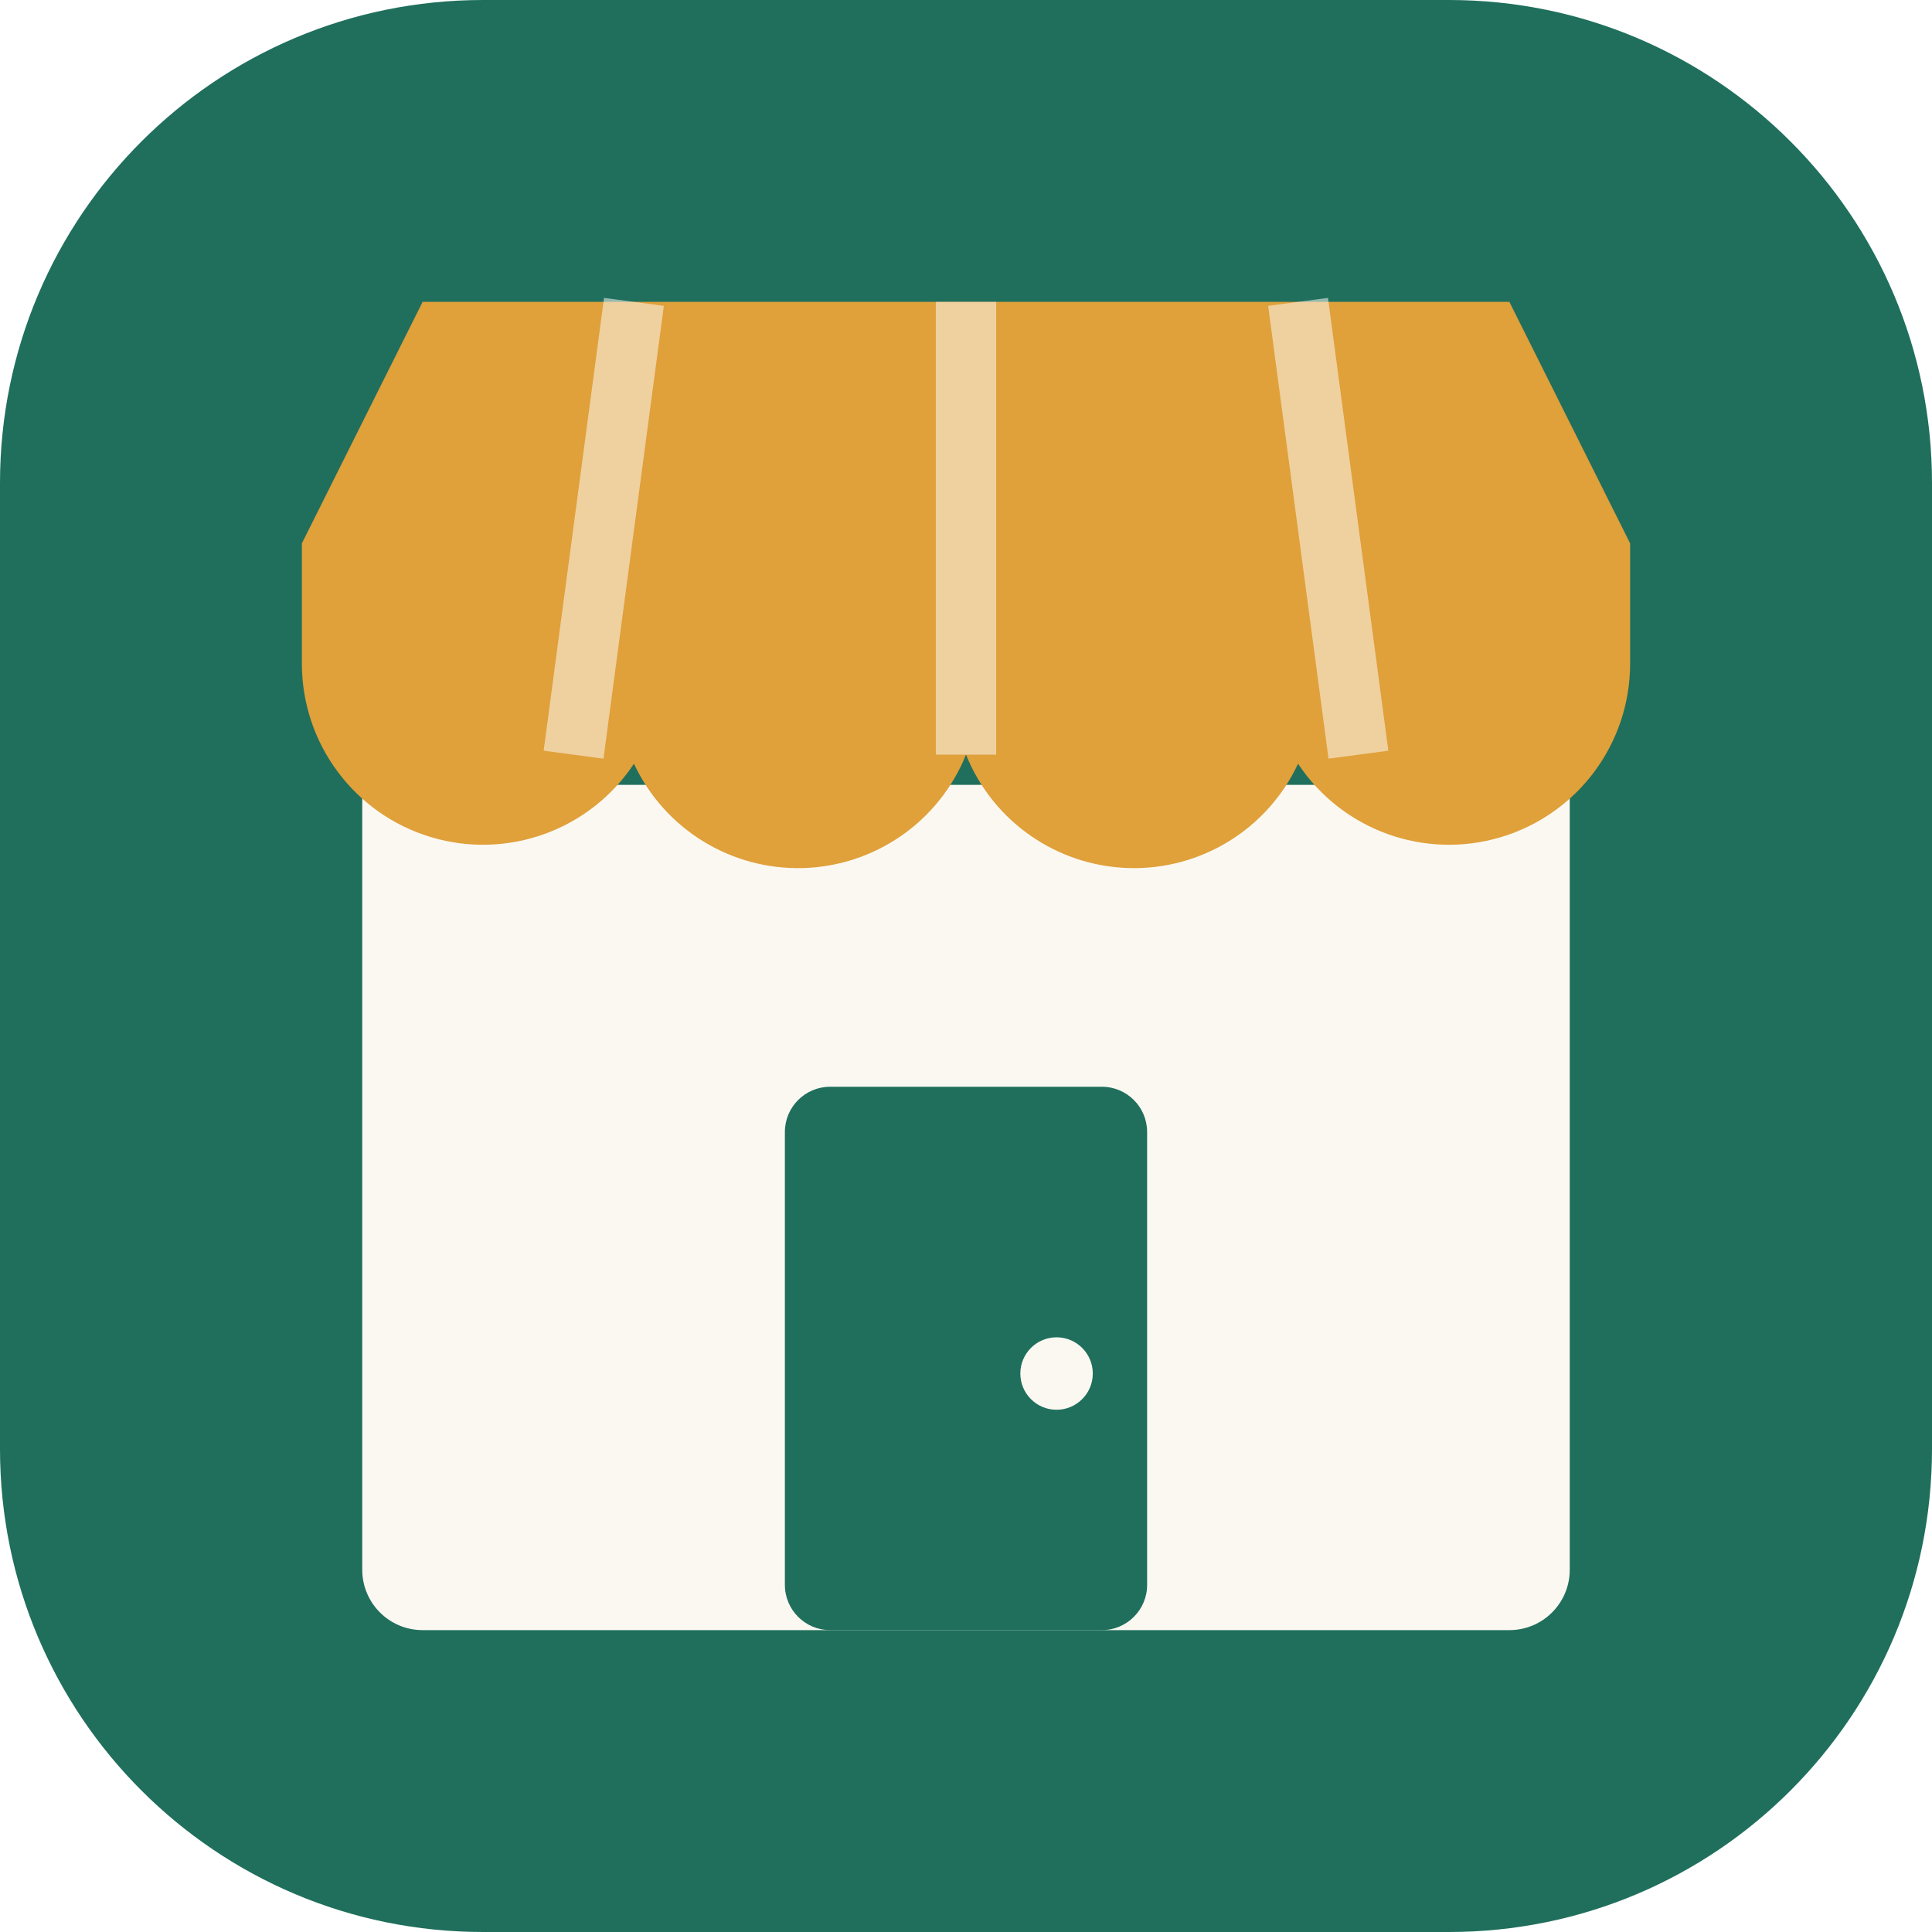
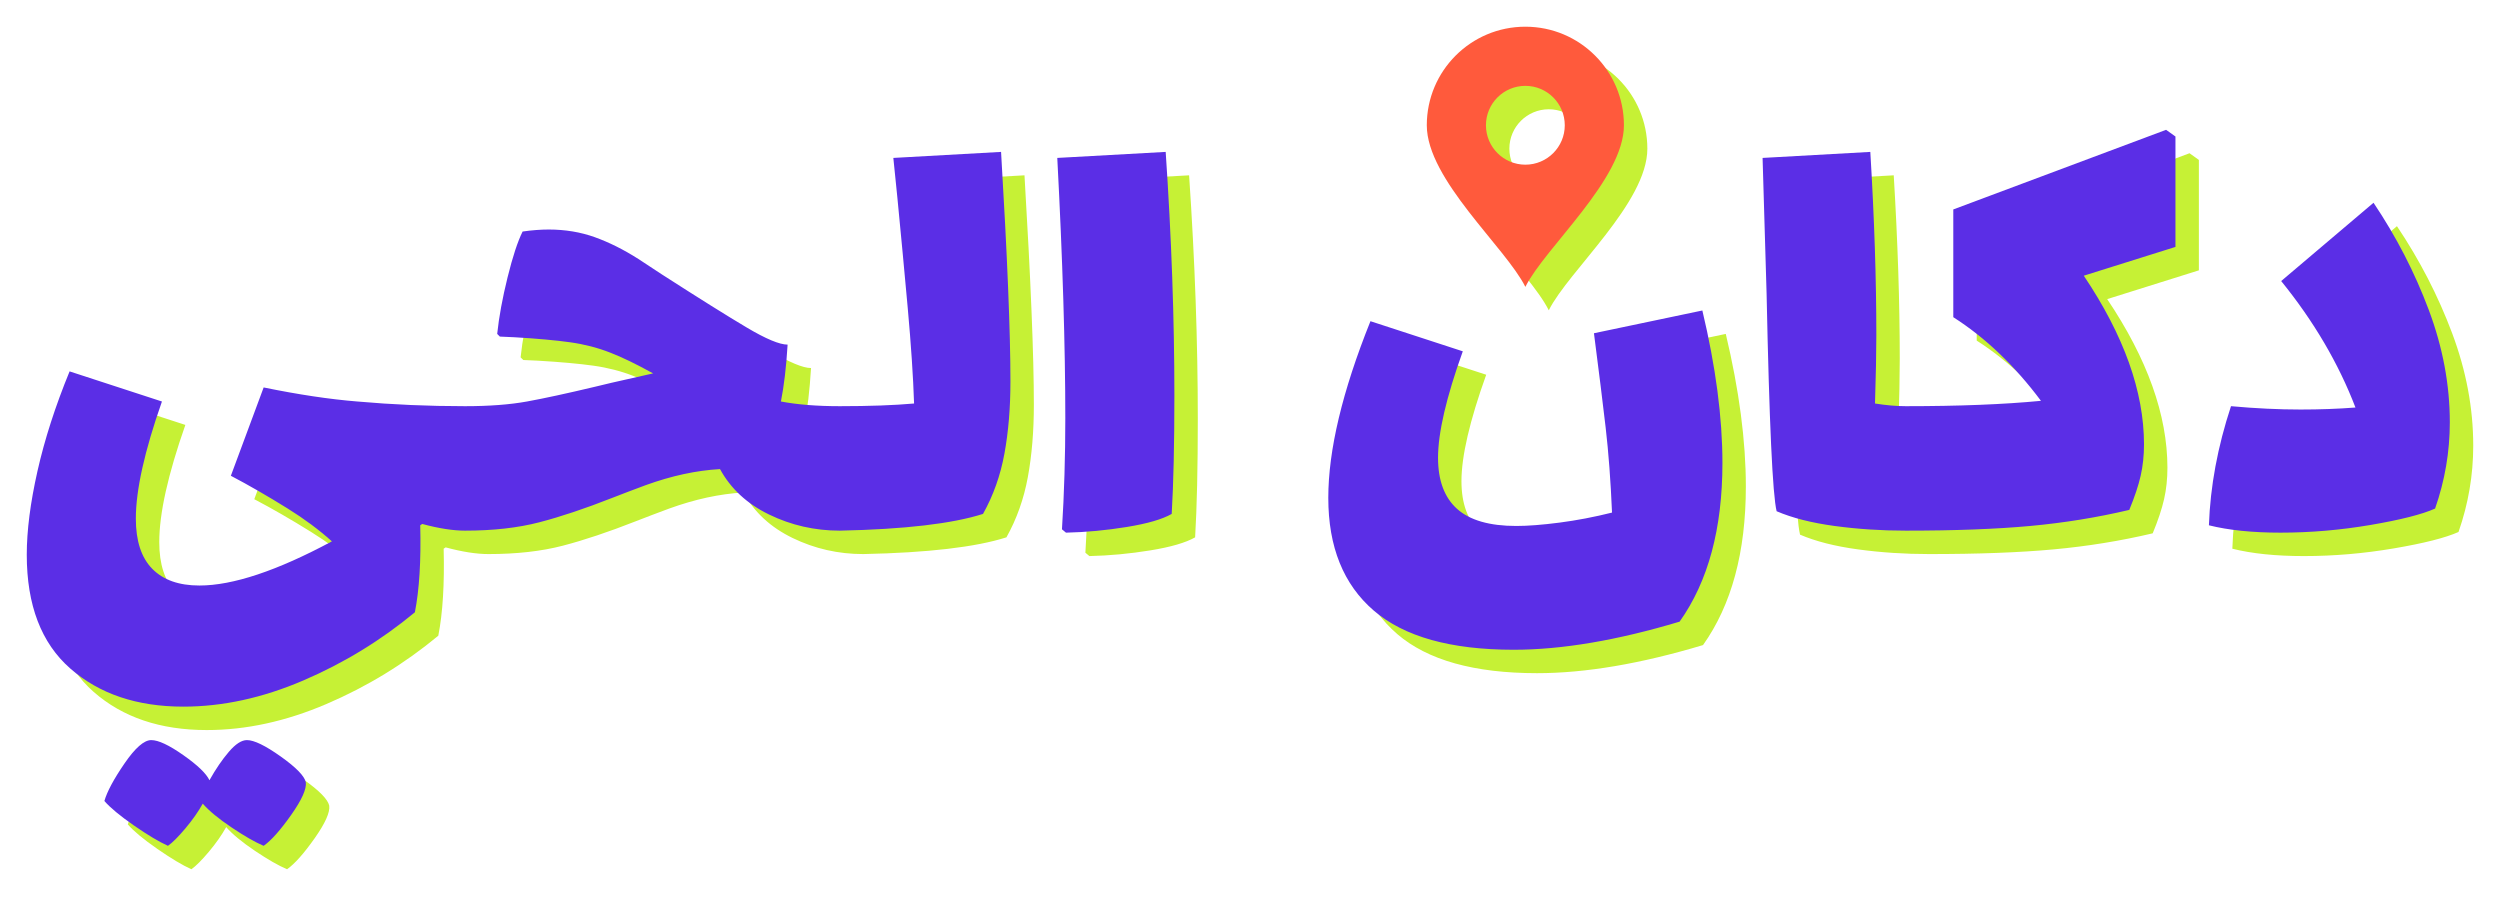
- <svg xmlns="http://www.w3.org/2000/svg" viewBox="0 0 64 64">
-   <rect width="64" height="64" rx="16" fill="#1f6f5c" />
-   <path d="M12 26h40v26a2 2 0 0 1-2 2H14a2 2 0 0 1-2-2z" fill="#fbf8f2" />
-   <path d="M10 18l4-8h36l4 8v4a6 6 0 0 1-11 3.3A6 6 0 0 1 32 25a6 6 0 0 1-11 .3A6 6 0 0 1 10 22z" fill="#e0a03a" />
-   <path d="M21 10l-2 15M32 10v15M43 10l2 15" stroke="#fbf8f2" stroke-width="2" opacity=".55" />
-   <rect x="26" y="36" width="12" height="18" rx="1.5" fill="#1f6f5c" />
-   <circle cx="35" cy="45.5" r="1.2" fill="#fbf8f2" />
+ <svg xmlns="http://www.w3.org/2000/svg" viewBox="-10 -793 3736 1339" role="img" aria-label="دكان الحي">
+   <g fill="#c6f135" transform="translate(35 35)">
+     <path d="M712 -93Q712 -45 706.0 -22.5Q700 0 685 0Q658 0 621 -10L618 -8Q620 71 610 122Q534 185 443.0 224.0Q352 263 264 263Q160 263 95.0 206.0Q30 149 30 36Q30 -18 46.0 -89.0Q62 -160 94 -238L232 -193Q193 -82 193 -18Q193 32 217.5 57.0Q242 82 288 82Q363 82 486 16Q457 -10 420 -33Q375 -61 335 -82L384 -214Q462 -198 524 -193Q603 -186 685 -186Q701 -186 706.5 -163.0Q712 -140 712 -93ZM384 471Q365 463 336.0 443.5Q307 424 293 408Q283 426 267.0 445.0Q251 464 241 471Q221 462 190.0 440.5Q159 419 146 404Q152 383 176.0 348.0Q200 313 216 313Q232 313 264.0 335.5Q296 358 303 373Q317 348 332.0 330.5Q347 313 359 313Q375 313 409.5 337.5Q444 362 447 376Q449 391 425.0 425.0Q401 459 384 471Z M1272 -93Q1272 -45 1266.0 -22.5Q1260 0 1245 0Q1189 0 1139.5 -24.0Q1090 -48 1066 -92Q1013 -89 955 -68Q928 -58 905 -49Q844 -25 796.0 -12.5Q748 0 685 0Q670 0 664.0 -22.5Q658 -45 658 -93Q658 -140 663.5 -163.0Q669 -186 685 -186Q739 -186 777.5 -193.0Q816 -200 879 -215L904 -221L966 -235Q928 -256 902 -266Q874 -277 842.0 -281.5Q810 -286 759 -289L737 -290L733 -294Q737 -332 748.5 -378.5Q760 -425 771 -447Q792 -450 810 -450Q847 -450 879.0 -438.5Q911 -427 944 -406L979 -383Q1063 -329 1106.0 -303.5Q1149 -278 1167 -278Q1164 -228 1157 -193Q1194 -186 1245 -186Q1261 -186 1266.5 -163.0Q1272 -140 1272 -93Z M1500 -223Q1500 -164 1491.0 -115.0Q1482 -66 1459 -25Q1390 -3 1245 0Q1230 0 1224.0 -22.5Q1218 -45 1218 -93Q1218 -140 1223.5 -163.0Q1229 -186 1245 -186Q1311 -186 1356 -190Q1354 -250 1346.5 -333.0Q1339 -416 1331 -498L1325 -557L1486 -566Q1500 -332 1500 -223Z M1577 -2Q1582 -82 1582 -168Q1582 -329 1570 -557L1732 -566Q1745 -374 1745 -202Q1745 -93 1741 -25Q1720 -13 1674.0 -5.5Q1628 2 1583 3Z M2564 -101Q2564 46 2500 136Q2360 178 2252 178Q2111 178 2043.0 119.5Q1975 61 1975 -49Q1975 -156 2038 -313L2176 -268Q2139 -165 2139 -109Q2139 -58 2167.5 -32.5Q2196 -7 2256 -7Q2282 -7 2320.5 -12.0Q2359 -17 2399 -27Q2396 -98 2389.5 -154.0Q2383 -210 2372 -295L2534 -329Q2564 -203 2564 -101Z M2865 -93Q2865 -45 2859.0 -22.5Q2853 0 2838 0Q2783 0 2731.5 -7.0Q2680 -14 2645 -29Q2636 -65 2630 -354L2624 -557L2785 -566Q2794 -417 2794 -292Q2794 -254 2792 -190Q2817 -186 2838 -186Q2854 -186 2859.5 -163.0Q2865 -140 2865 -93Z M3241 -424 3104 -381Q3194 -247 3194 -129Q3194 -104 3189.0 -82.0Q3184 -60 3172 -31Q3100 -14 3024.0 -7.0Q2948 0 2838 0Q2823 0 2817.0 -22.5Q2811 -45 2811 -93Q2811 -140 2816.5 -163.0Q2822 -186 2838 -186Q2957 -186 3040 -194Q2981 -273 2909 -319V-480L3227 -599L3241 -589Z M3651 -162Q3651 -96 3629 -33Q3600 -20 3532.5 -8.5Q3465 3 3398 3Q3335 3 3291 -8Q3294 -95 3324 -186Q3379 -181 3428 -181Q3471 -181 3510 -184Q3472 -283 3399 -373L3537 -490Q3588 -414 3619.5 -330.0Q3651 -246 3651 -162Z" />
+     <path fill-rule="evenodd" d="M2269.5 -364.3C2240.1 -423.2 2122.2 -524.8 2122.2 -605.8A147.2 147.2 0 0 1 2416.8 -605.8C2416.8 -524.8 2298.9 -423.2 2269.5 -364.3ZM2269.5 -664.7A58.9 58.9 0 1 0 2269.5 -546.9A58.9 58.9 0 1 0 2269.5 -664.7Z" />
+   </g>
+   <path fill="#5b2ee6" d="M712 -93Q712 -45 706.0 -22.5Q700 0 685 0Q658 0 621 -10L618 -8Q620 71 610 122Q534 185 443.0 224.0Q352 263 264 263Q160 263 95.0 206.0Q30 149 30 36Q30 -18 46.0 -89.0Q62 -160 94 -238L232 -193Q193 -82 193 -18Q193 32 217.5 57.0Q242 82 288 82Q363 82 486 16Q457 -10 420 -33Q375 -61 335 -82L384 -214Q462 -198 524 -193Q603 -186 685 -186Q701 -186 706.5 -163.0Q712 -140 712 -93ZM384 471Q365 463 336.0 443.5Q307 424 293 408Q283 426 267.0 445.0Q251 464 241 471Q221 462 190.0 440.5Q159 419 146 404Q152 383 176.0 348.0Q200 313 216 313Q232 313 264.0 335.5Q296 358 303 373Q317 348 332.0 330.5Q347 313 359 313Q375 313 409.5 337.5Q444 362 447 376Q449 391 425.0 425.0Q401 459 384 471Z M1272 -93Q1272 -45 1266.0 -22.5Q1260 0 1245 0Q1189 0 1139.5 -24.0Q1090 -48 1066 -92Q1013 -89 955 -68Q928 -58 905 -49Q844 -25 796.0 -12.5Q748 0 685 0Q670 0 664.0 -22.5Q658 -45 658 -93Q658 -140 663.5 -163.0Q669 -186 685 -186Q739 -186 777.5 -193.0Q816 -200 879 -215L904 -221L966 -235Q928 -256 902 -266Q874 -277 842.0 -281.5Q810 -286 759 -289L737 -290L733 -294Q737 -332 748.5 -378.5Q760 -425 771 -447Q792 -450 810 -450Q847 -450 879.0 -438.5Q911 -427 944 -406L979 -383Q1063 -329 1106.0 -303.5Q1149 -278 1167 -278Q1164 -228 1157 -193Q1194 -186 1245 -186Q1261 -186 1266.5 -163.0Q1272 -140 1272 -93Z M1500 -223Q1500 -164 1491.0 -115.0Q1482 -66 1459 -25Q1390 -3 1245 0Q1230 0 1224.0 -22.5Q1218 -45 1218 -93Q1218 -140 1223.5 -163.0Q1229 -186 1245 -186Q1311 -186 1356 -190Q1354 -250 1346.5 -333.0Q1339 -416 1331 -498L1325 -557L1486 -566Q1500 -332 1500 -223Z M1577 -2Q1582 -82 1582 -168Q1582 -329 1570 -557L1732 -566Q1745 -374 1745 -202Q1745 -93 1741 -25Q1720 -13 1674.0 -5.5Q1628 2 1583 3Z M2564 -101Q2564 46 2500 136Q2360 178 2252 178Q2111 178 2043.0 119.5Q1975 61 1975 -49Q1975 -156 2038 -313L2176 -268Q2139 -165 2139 -109Q2139 -58 2167.5 -32.5Q2196 -7 2256 -7Q2282 -7 2320.5 -12.0Q2359 -17 2399 -27Q2396 -98 2389.5 -154.0Q2383 -210 2372 -295L2534 -329Q2564 -203 2564 -101Z M2865 -93Q2865 -45 2859.0 -22.5Q2853 0 2838 0Q2783 0 2731.5 -7.0Q2680 -14 2645 -29Q2636 -65 2630 -354L2624 -557L2785 -566Q2794 -417 2794 -292Q2794 -254 2792 -190Q2817 -186 2838 -186Q2854 -186 2859.5 -163.0Q2865 -140 2865 -93Z M3241 -424 3104 -381Q3194 -247 3194 -129Q3194 -104 3189.0 -82.0Q3184 -60 3172 -31Q3100 -14 3024.0 -7.0Q2948 0 2838 0Q2823 0 2817.0 -22.5Q2811 -45 2811 -93Q2811 -140 2816.5 -163.0Q2822 -186 2838 -186Q2957 -186 3040 -194Q2981 -273 2909 -319V-480L3227 -599L3241 -589Z M3651 -162Q3651 -96 3629 -33Q3600 -20 3532.5 -8.5Q3465 3 3398 3Q3335 3 3291 -8Q3294 -95 3324 -186Q3379 -181 3428 -181Q3471 -181 3510 -184Q3472 -283 3399 -373L3537 -490Q3588 -414 3619.5 -330.0Q3651 -246 3651 -162Z" />
+   <path fill="#ff5a3c" fill-rule="evenodd" d="M2269.5 -364.3C2240.1 -423.2 2122.2 -524.8 2122.2 -605.8A147.2 147.2 0 0 1 2416.8 -605.8C2416.8 -524.8 2298.9 -423.2 2269.5 -364.3ZM2269.5 -664.7A58.9 58.9 0 1 0 2269.5 -546.9A58.9 58.9 0 1 0 2269.5 -664.7Z" />
</svg>
